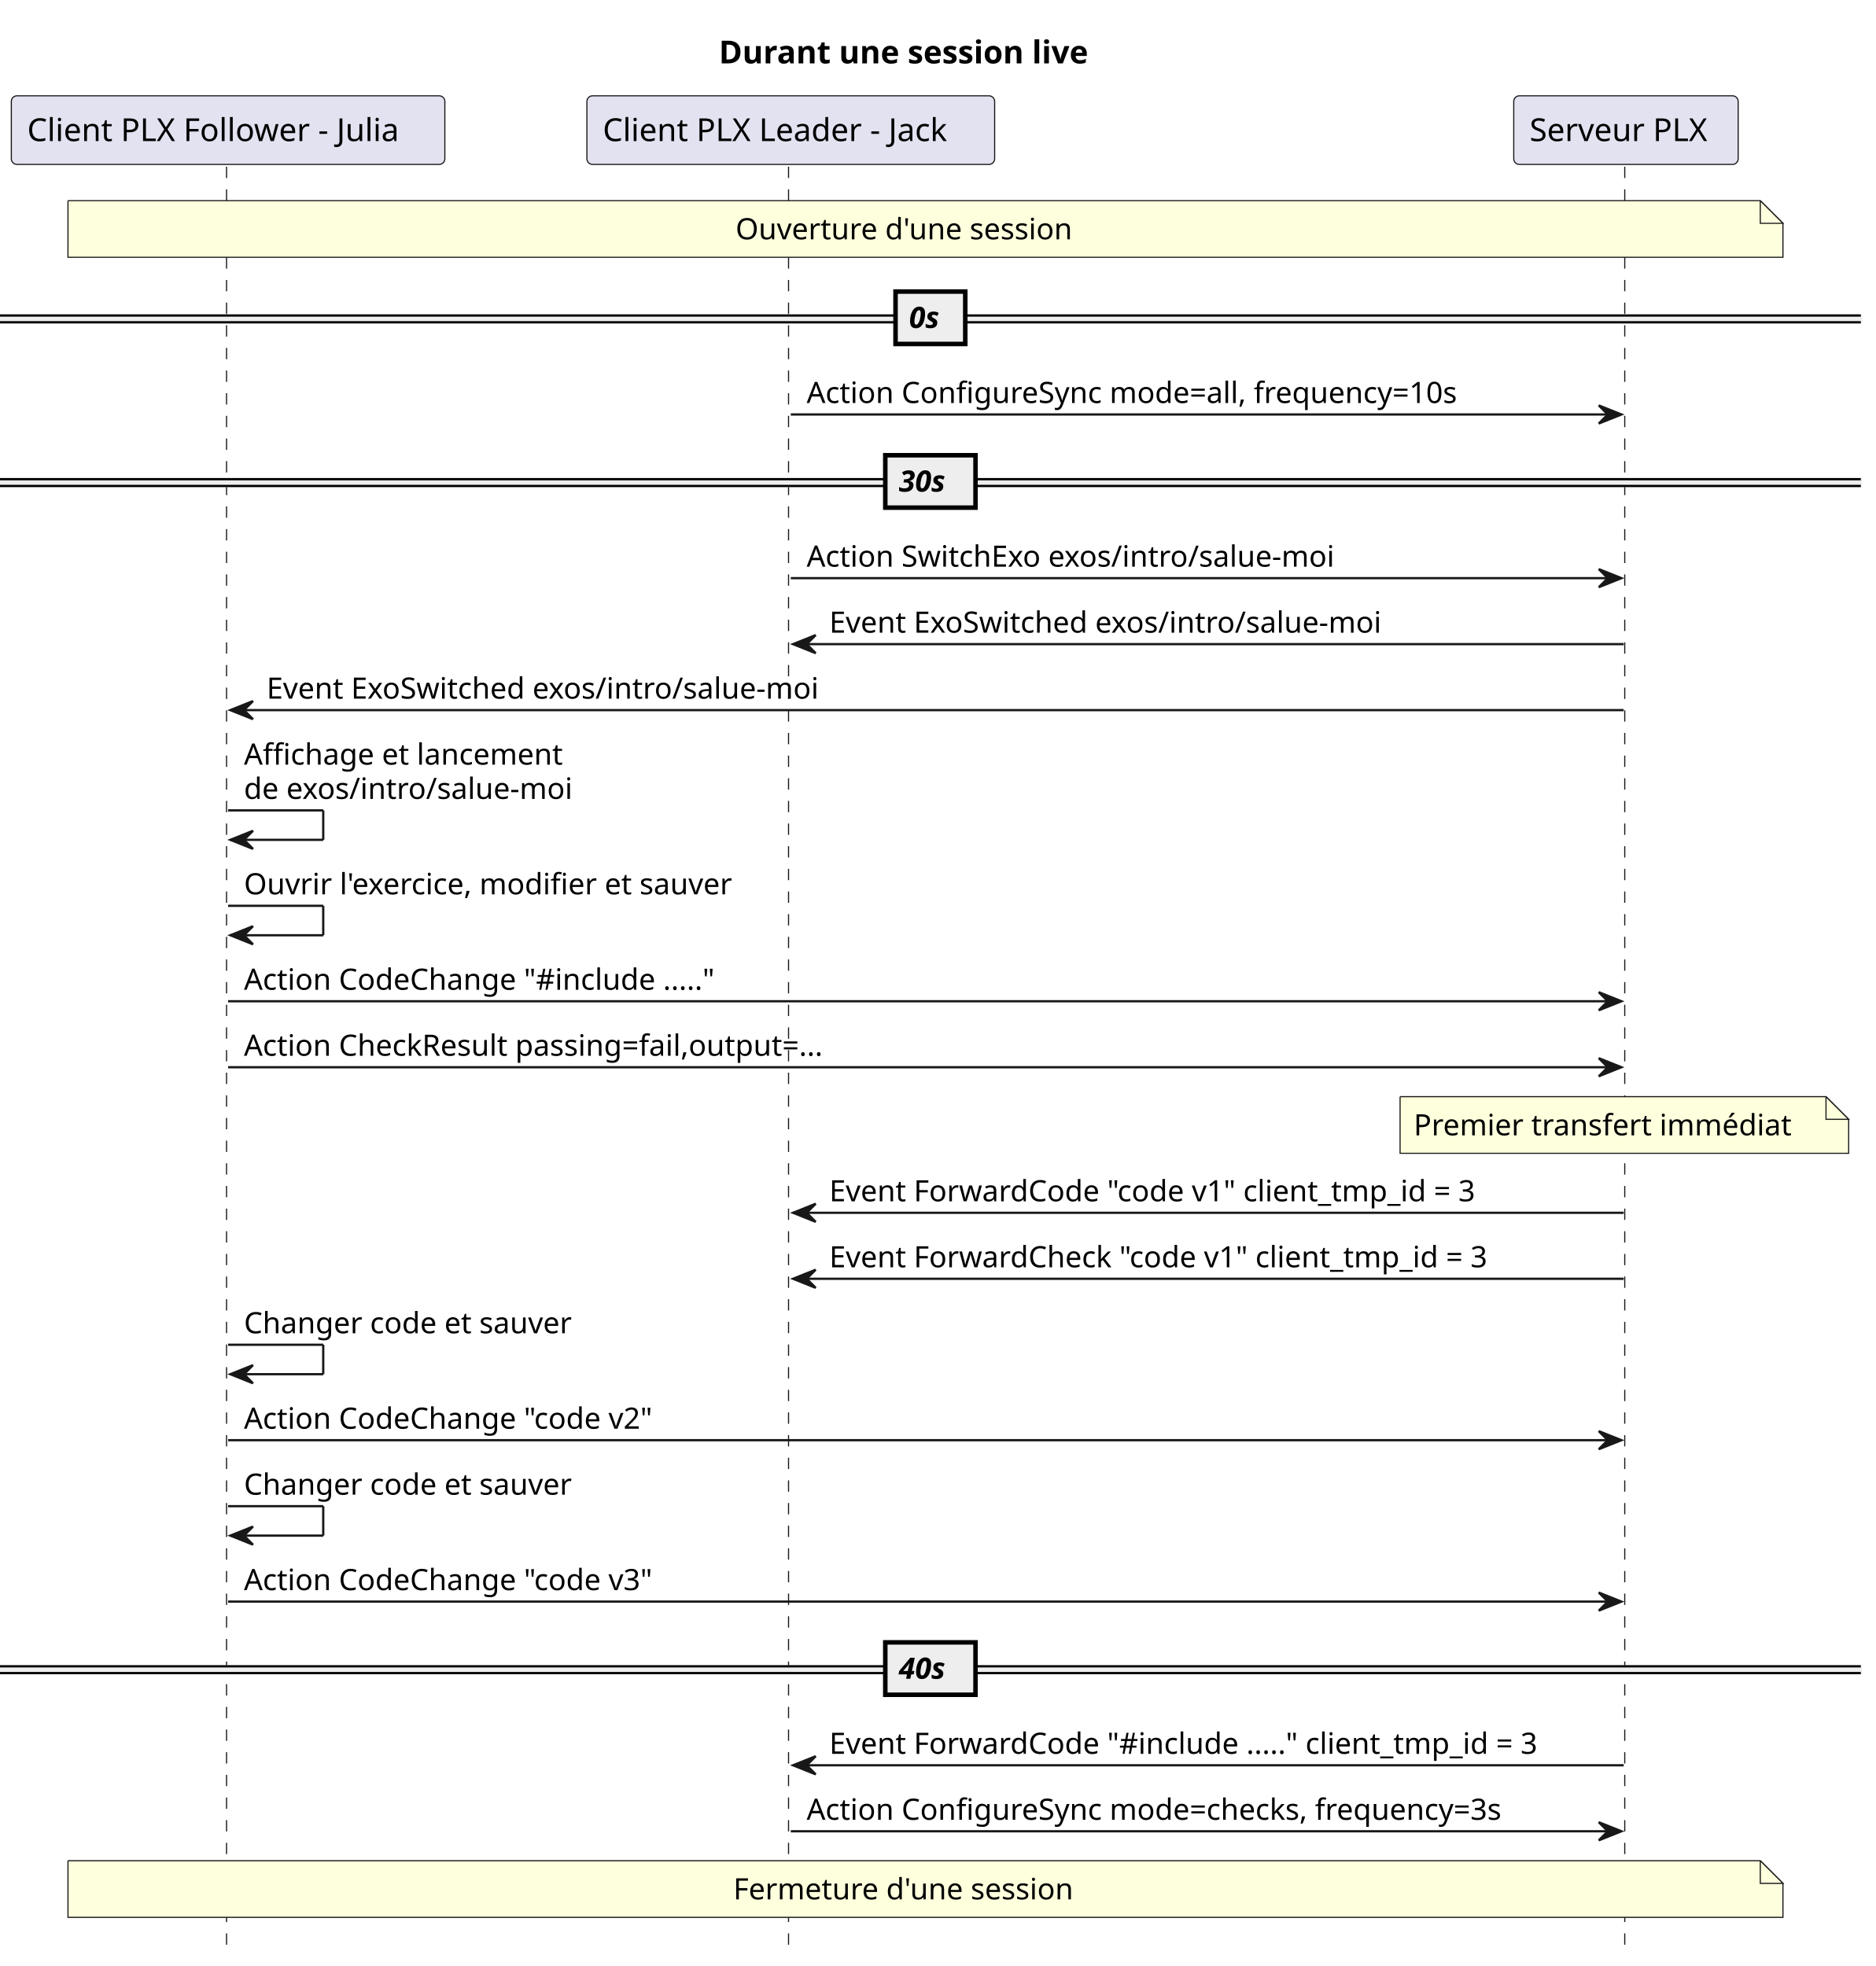
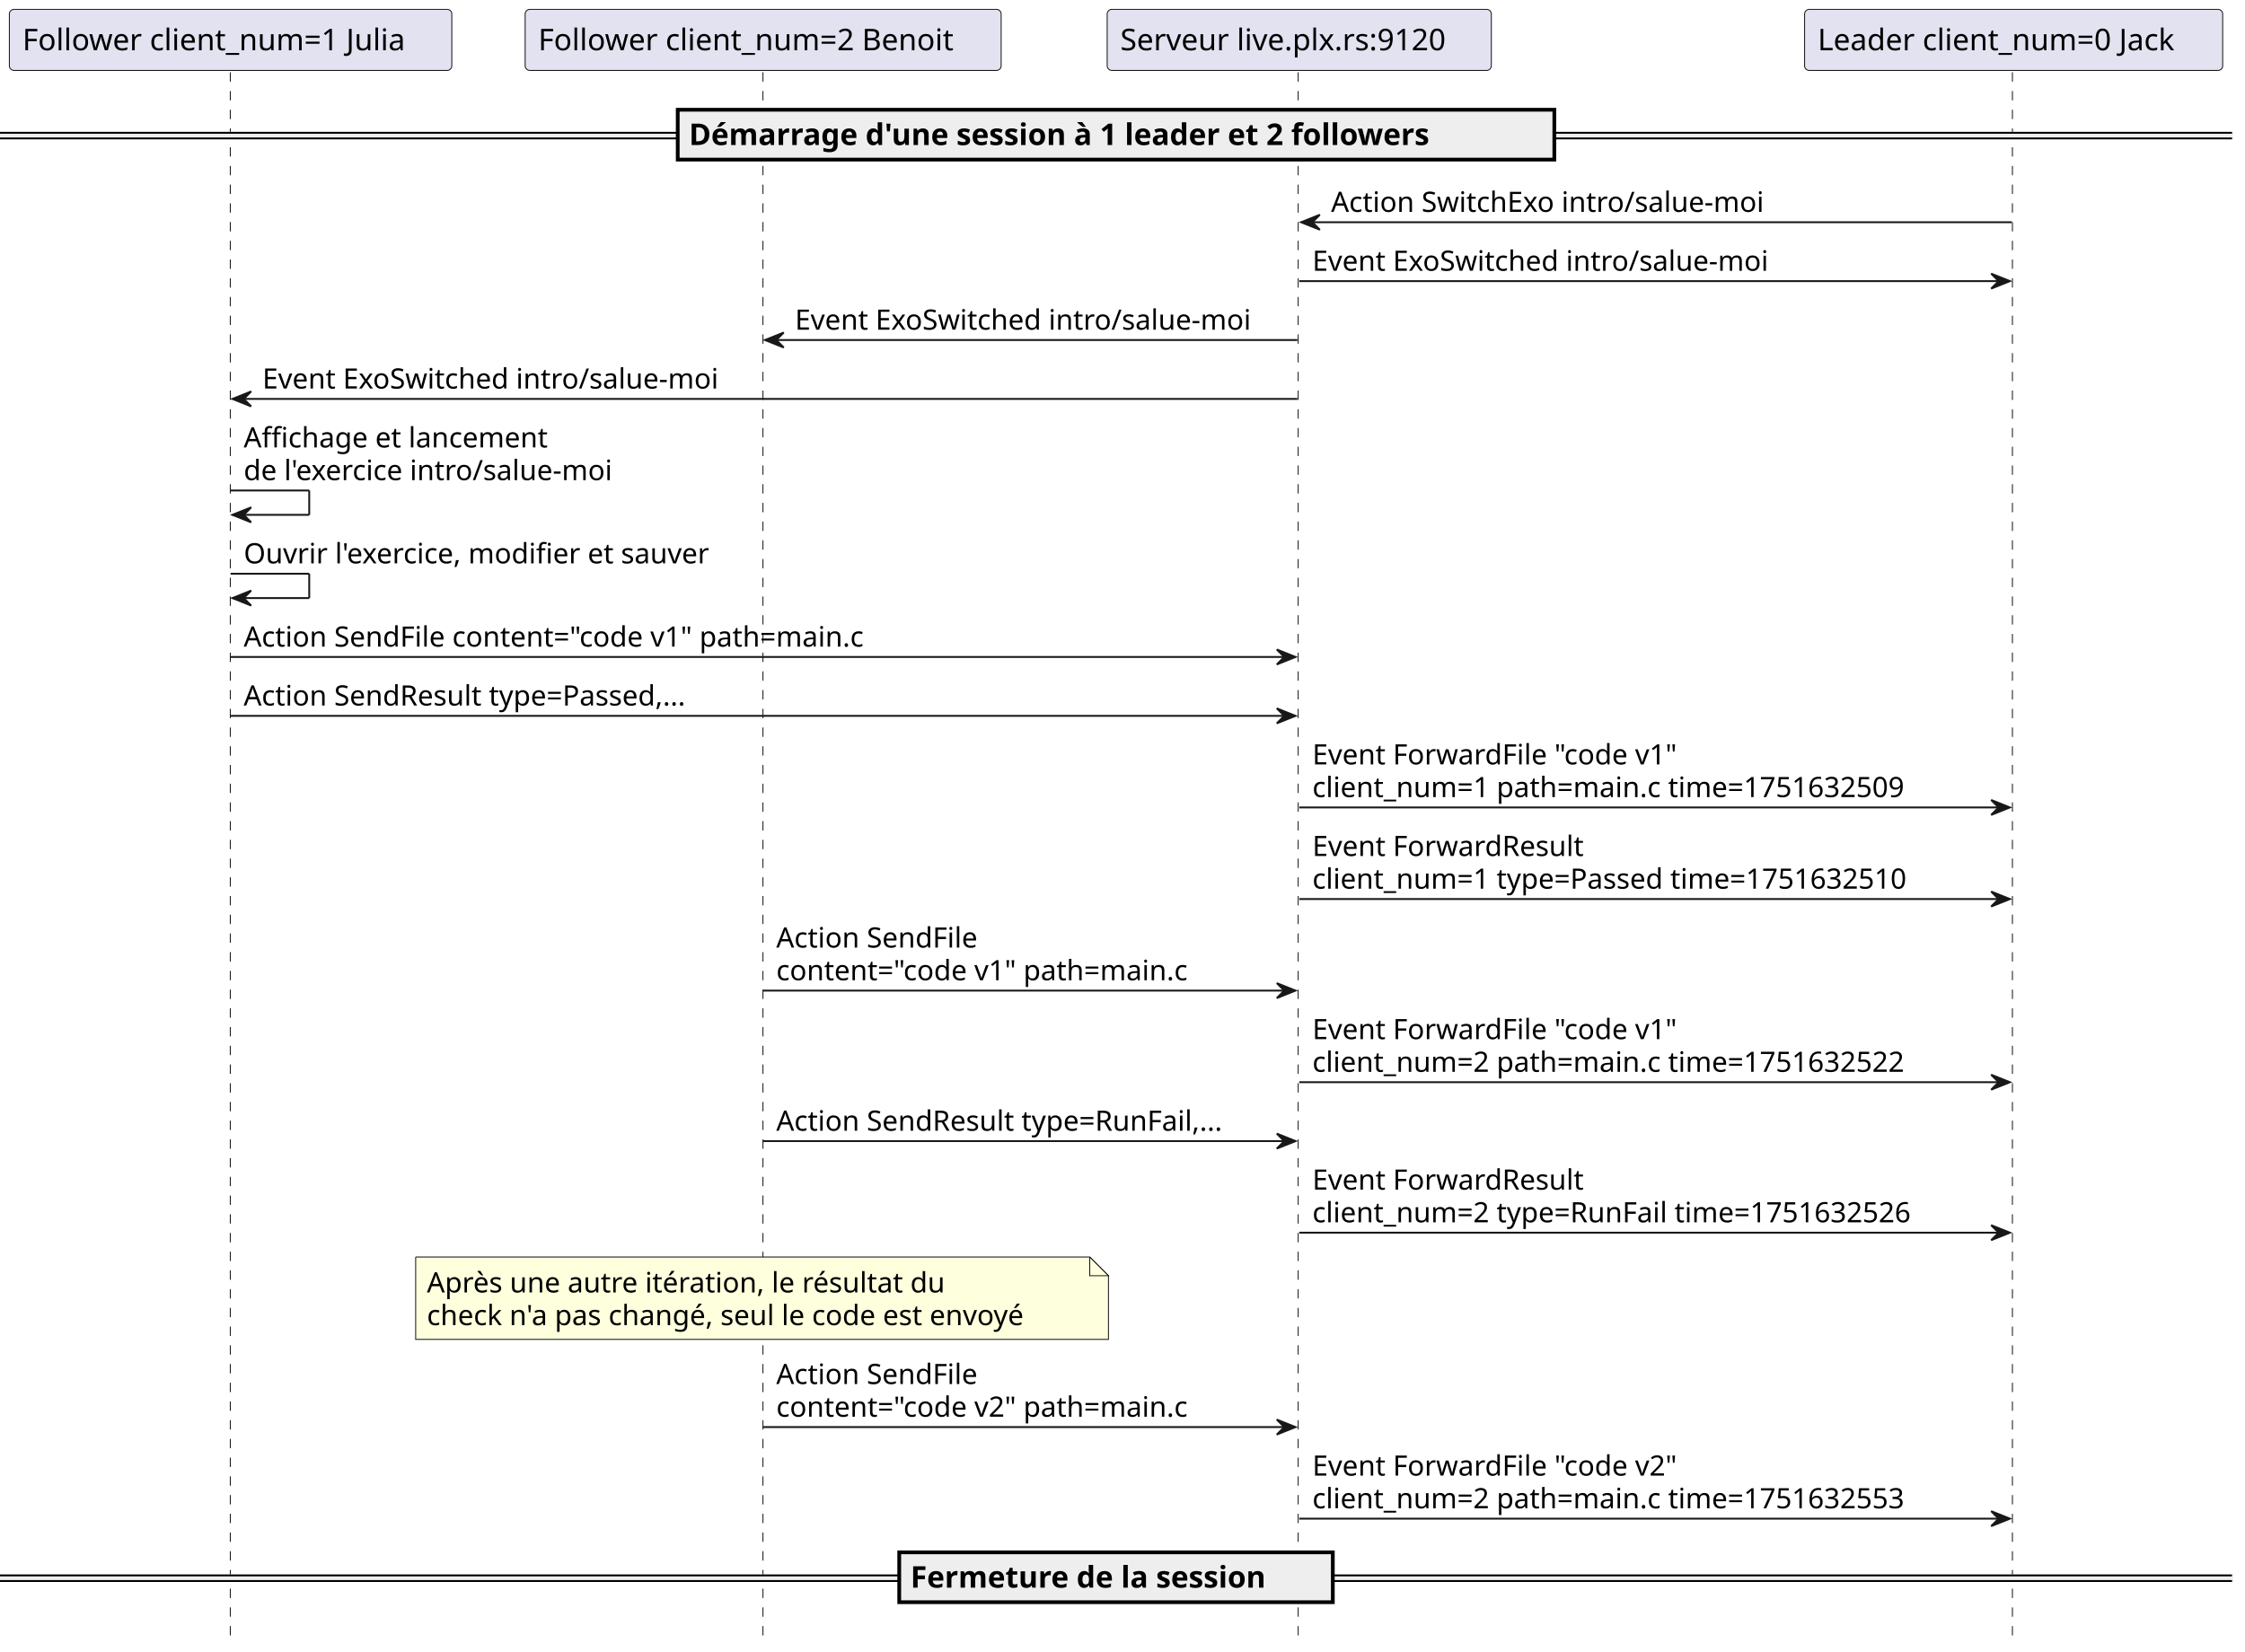
- <svg xmlns="http://www.w3.org/2000/svg" contentStyleType="text/css" height="868px" preserveAspectRatio="none" style="width:828px;height:868px;background:#FFFFFF;" version="1.1" viewBox="0 0 828 868" width="828px" zoomAndPan="magnify">
+ <svg xmlns="http://www.w3.org/2000/svg" contentStyleType="text/css" height="882px" preserveAspectRatio="none" style="width:1199px;height:882px;background:#FFFFFF;" version="1.1" viewBox="0 0 1199 882" width="1199px" zoomAndPan="magnify">
  <defs />
  <g>
-     <text fill="#000000" font-family="sans-serif" font-size="14" font-weight="bold" lengthAdjust="spacing" textLength="185.746" x="317.31" y="27.995">Durant une session live</text>
-     <line style="stroke:#181818;stroke-width:0.5;stroke-dasharray:5.0,5.0;" x1="100" x2="100" y1="73.594" y2="861.648" />
-     <line style="stroke:#181818;stroke-width:0.5;stroke-dasharray:5.0,5.0;" x1="348.065" x2="348.065" y1="73.594" y2="861.648" />
-     <line style="stroke:#181818;stroke-width:0.5;stroke-dasharray:5.0,5.0;" x1="717.167" x2="717.167" y1="73.594" y2="861.648" />
-     <rect fill="#E2E2F0" height="30.297" rx="2.5" ry="2.5" style="stroke:#181818;stroke-width:0.5;" width="191.358" x="5" y="42.297" />
-     <text fill="#000000" font-family="sans-serif" font-size="14" lengthAdjust="spacing" textLength="177.358" x="12" y="62.292">Client PLX Follower - Julia</text>
-     <rect fill="#E2E2F0" height="30.297" rx="2.5" ry="2.5" style="stroke:#181818;stroke-width:0.5;" width="179.977" x="259.065" y="42.297" />
-     <text fill="#000000" font-family="sans-serif" font-size="14" lengthAdjust="spacing" textLength="165.977" x="266.065" y="62.292">Client PLX Leader - Jack</text>
-     <rect fill="#E2E2F0" height="30.297" rx="2.5" ry="2.5" style="stroke:#181818;stroke-width:0.5;" width="99.066" x="668.167" y="42.297" />
-     <text fill="#000000" font-family="sans-serif" font-size="14" lengthAdjust="spacing" textLength="85.066" x="675.167" y="62.292">Serveur PLX</text>
-     <path d="M30,88.594 L30,113.594 L787,113.594 L787,98.594 L777,88.594 L30,88.594 " fill="#FEFFDD" style="stroke:#181818;stroke-width:0.5;" />
-     <path d="M777,88.594 L777,98.594 L787,98.594 L777,88.594 " fill="#FEFFDD" style="stroke:#181818;stroke-width:0.5;" />
-     <text fill="#000000" font-family="sans-serif" font-size="13" lengthAdjust="spacing" textLength="158.875" x="324.679" y="105.661">Ouverture d'une session</text>
-     <rect fill="#EEEEEE" height="3" style="stroke:#EEEEEE;stroke-width:1.0;" width="821.366" x="0" y="139.293" />
-     <line style="stroke:#000000;stroke-width:1.0;" x1="0" x2="821.366" y1="139.293" y2="139.293" />
-     <line style="stroke:#000000;stroke-width:1.0;" x1="0" x2="821.366" y1="142.293" y2="142.293" />
-     <rect fill="#EEEEEE" height="23.133" style="stroke:#000000;stroke-width:2.0;" width="30.783" x="395.291" y="128.727" />
-     <text fill="#000000" font-family="sans-serif" font-size="13" font-style="italic" font-weight="bold" lengthAdjust="spacing" textLength="16.783" x="401.291" y="144.793">0s</text>
-     <polygon fill="#181818" points="705.7,178.992,715.7,182.992,705.7,186.992,709.7,182.992" style="stroke:#181818;stroke-width:1.0;" />
-     <line style="stroke:#181818;stroke-width:1.0;" x1="349.054" x2="711.7" y1="182.992" y2="182.992" />
-     <text fill="#000000" font-family="sans-serif" font-size="13" lengthAdjust="spacing" textLength="314.742" x="356.054" y="177.926">Action ConfigureSync mode=all, frequency=10s</text>
-     <rect fill="#EEEEEE" height="3" style="stroke:#EEEEEE;stroke-width:1.0;" width="821.366" x="0" y="211.559" />
-     <line style="stroke:#000000;stroke-width:1.0;" x1="0" x2="821.366" y1="211.559" y2="211.559" />
-     <line style="stroke:#000000;stroke-width:1.0;" x1="0" x2="821.366" y1="214.559" y2="214.559" />
-     <rect fill="#EEEEEE" height="23.133" style="stroke:#000000;stroke-width:2.0;" width="39.829" x="390.769" y="200.992" />
-     <text fill="#000000" font-family="sans-serif" font-size="13" font-style="italic" font-weight="bold" lengthAdjust="spacing" textLength="25.829" x="396.769" y="217.059">30s</text>
-     <polygon fill="#181818" points="705.7,251.258,715.7,255.258,705.7,259.258,709.7,255.258" style="stroke:#181818;stroke-width:1.0;" />
-     <line style="stroke:#181818;stroke-width:1.0;" x1="349.054" x2="711.7" y1="255.258" y2="255.258" />
-     <text fill="#000000" font-family="sans-serif" font-size="13" lengthAdjust="spacing" textLength="248.981" x="356.054" y="250.192">Action SwitchExo exos/intro/salue-moi</text>
-     <polygon fill="#181818" points="360.054,280.391,350.054,284.391,360.054,288.391,356.054,284.391" style="stroke:#181818;stroke-width:1.0;" />
-     <line style="stroke:#181818;stroke-width:1.0;" x1="354.054" x2="716.7" y1="284.391" y2="284.391" />
-     <text fill="#000000" font-family="sans-serif" font-size="13" lengthAdjust="spacing" textLength="261.53" x="366.054" y="279.325">Event ExoSwitched exos/intro/salue-moi</text>
-     <polygon fill="#181818" points="111.679,309.523,101.679,313.523,111.679,317.523,107.679,313.523" style="stroke:#181818;stroke-width:1.0;" />
-     <line style="stroke:#181818;stroke-width:1.0;" x1="105.679" x2="716.7" y1="313.523" y2="313.523" />
-     <text fill="#000000" font-family="sans-serif" font-size="13" lengthAdjust="spacing" textLength="261.53" x="117.679" y="308.457">Event ExoSwitched exos/intro/salue-moi</text>
-     <line style="stroke:#181818;stroke-width:1.0;" x1="100.679" x2="142.679" y1="357.789" y2="357.789" />
-     <line style="stroke:#181818;stroke-width:1.0;" x1="142.679" x2="142.679" y1="357.789" y2="370.789" />
-     <line style="stroke:#181818;stroke-width:1.0;" x1="101.679" x2="142.679" y1="370.789" y2="370.789" />
-     <polygon fill="#181818" points="111.679,366.789,101.679,370.789,111.679,374.789,107.679,370.789" style="stroke:#181818;stroke-width:1.0;" />
-     <text fill="#000000" font-family="sans-serif" font-size="13" lengthAdjust="spacing" textLength="151.582" x="107.679" y="337.59">Affichage et lancement</text>
-     <text fill="#000000" font-family="sans-serif" font-size="13" lengthAdjust="spacing" textLength="153.315" x="107.679" y="352.723">de exos/intro/salue-moi</text>
-     <line style="stroke:#181818;stroke-width:1.0;" x1="100.679" x2="142.679" y1="399.922" y2="399.922" />
-     <line style="stroke:#181818;stroke-width:1.0;" x1="142.679" x2="142.679" y1="399.922" y2="412.922" />
-     <line style="stroke:#181818;stroke-width:1.0;" x1="101.679" x2="142.679" y1="412.922" y2="412.922" />
-     <polygon fill="#181818" points="111.679,408.922,101.679,412.922,111.679,416.922,107.679,412.922" style="stroke:#181818;stroke-width:1.0;" />
-     <text fill="#000000" font-family="sans-serif" font-size="13" lengthAdjust="spacing" textLength="234.375" x="107.679" y="394.856">Ouvrir l'exercice, modifier et sauver</text>
-     <polygon fill="#181818" points="705.7,438.055,715.7,442.055,705.7,446.055,709.7,442.055" style="stroke:#181818;stroke-width:1.0;" />
-     <line style="stroke:#181818;stroke-width:1.0;" x1="100.679" x2="711.7" y1="442.055" y2="442.055" />
-     <text fill="#000000" font-family="sans-serif" font-size="13" lengthAdjust="spacing" textLength="227.005" x="107.679" y="436.989">Action CodeChange "#include ....."</text>
-     <polygon fill="#181818" points="705.7,467.188,715.7,471.188,705.7,475.188,709.7,471.188" style="stroke:#181818;stroke-width:1.0;" />
-     <line style="stroke:#181818;stroke-width:1.0;" x1="100.679" x2="711.7" y1="471.188" y2="471.188" />
-     <text fill="#000000" font-family="sans-serif" font-size="13" lengthAdjust="spacing" textLength="280.776" x="107.679" y="466.122">Action CheckResult passing=fail,output=...</text>
-     <path d="M618,484.188 L618,509.188 L816,509.188 L816,494.188 L806,484.188 L618,484.188 " fill="#FEFFDD" style="stroke:#181818;stroke-width:0.5;" />
-     <path d="M806,484.188 L806,494.188 L816,494.188 L806,484.188 " fill="#FEFFDD" style="stroke:#181818;stroke-width:0.5;" />
-     <text fill="#000000" font-family="sans-serif" font-size="13" lengthAdjust="spacing" textLength="177.366" x="624" y="501.254">Premier transfert immédiat</text>
-     <polygon fill="#181818" points="360.054,531.453,350.054,535.453,360.054,539.453,356.054,535.453" style="stroke:#181818;stroke-width:1.0;" />
-     <line style="stroke:#181818;stroke-width:1.0;" x1="354.054" x2="716.7" y1="535.453" y2="535.453" />
-     <text fill="#000000" font-family="sans-serif" font-size="13" lengthAdjust="spacing" textLength="313.308" x="366.054" y="530.387">Event ForwardCode "code v1" client_tmp_id = 3</text>
-     <polygon fill="#181818" points="360.054,560.586,350.054,564.586,360.054,568.586,356.054,564.586" style="stroke:#181818;stroke-width:1.0;" />
-     <line style="stroke:#181818;stroke-width:1.0;" x1="354.054" x2="716.7" y1="564.586" y2="564.586" />
-     <text fill="#000000" font-family="sans-serif" font-size="13" lengthAdjust="spacing" textLength="320.017" x="366.054" y="559.52">Event ForwardCheck "code v1" client_tmp_id = 3</text>
-     <line style="stroke:#181818;stroke-width:1.0;" x1="100.679" x2="142.679" y1="593.719" y2="593.719" />
-     <line style="stroke:#181818;stroke-width:1.0;" x1="142.679" x2="142.679" y1="593.719" y2="606.719" />
-     <line style="stroke:#181818;stroke-width:1.0;" x1="101.679" x2="142.679" y1="606.719" y2="606.719" />
-     <polygon fill="#181818" points="111.679,602.719,101.679,606.719,111.679,610.719,107.679,606.719" style="stroke:#181818;stroke-width:1.0;" />
-     <text fill="#000000" font-family="sans-serif" font-size="13" lengthAdjust="spacing" textLength="155.975" x="107.679" y="588.653">Changer code et sauver</text>
-     <polygon fill="#181818" points="705.7,631.852,715.7,635.852,705.7,639.852,709.7,635.852" style="stroke:#181818;stroke-width:1.0;" />
-     <line style="stroke:#181818;stroke-width:1.0;" x1="100.679" x2="711.7" y1="635.852" y2="635.852" />
-     <text fill="#000000" font-family="sans-serif" font-size="13" lengthAdjust="spacing" textLength="195.667" x="107.679" y="630.786">Action CodeChange "code v2"</text>
-     <line style="stroke:#181818;stroke-width:1.0;" x1="100.679" x2="142.679" y1="664.984" y2="664.984" />
-     <line style="stroke:#181818;stroke-width:1.0;" x1="142.679" x2="142.679" y1="664.984" y2="677.984" />
-     <line style="stroke:#181818;stroke-width:1.0;" x1="101.679" x2="142.679" y1="677.984" y2="677.984" />
-     <polygon fill="#181818" points="111.679,673.984,101.679,677.984,111.679,681.984,107.679,677.984" style="stroke:#181818;stroke-width:1.0;" />
-     <text fill="#000000" font-family="sans-serif" font-size="13" lengthAdjust="spacing" textLength="155.975" x="107.679" y="659.918">Changer code et sauver</text>
-     <polygon fill="#181818" points="705.7,703.117,715.7,707.117,705.7,711.117,709.7,707.117" style="stroke:#181818;stroke-width:1.0;" />
-     <line style="stroke:#181818;stroke-width:1.0;" x1="100.679" x2="711.7" y1="707.117" y2="707.117" />
-     <text fill="#000000" font-family="sans-serif" font-size="13" lengthAdjust="spacing" textLength="195.667" x="107.679" y="702.051">Action CodeChange "code v3"</text>
-     <rect fill="#EEEEEE" height="3" style="stroke:#EEEEEE;stroke-width:1.0;" width="821.366" x="0" y="735.684" />
-     <line style="stroke:#000000;stroke-width:1.0;" x1="0" x2="821.366" y1="735.684" y2="735.684" />
-     <line style="stroke:#000000;stroke-width:1.0;" x1="0" x2="821.366" y1="738.684" y2="738.684" />
-     <rect fill="#EEEEEE" height="23.133" style="stroke:#000000;stroke-width:2.0;" width="39.829" x="390.769" y="725.117" />
-     <text fill="#000000" font-family="sans-serif" font-size="13" font-style="italic" font-weight="bold" lengthAdjust="spacing" textLength="25.829" x="396.769" y="741.184">40s</text>
-     <polygon fill="#181818" points="360.054,775.383,350.054,779.383,360.054,783.383,356.054,779.383" style="stroke:#181818;stroke-width:1.0;" />
-     <line style="stroke:#181818;stroke-width:1.0;" x1="354.054" x2="716.7" y1="779.383" y2="779.383" />
-     <text fill="#000000" font-family="sans-serif" font-size="13" lengthAdjust="spacing" textLength="344.646" x="366.054" y="774.317">Event ForwardCode "#include ....." client_tmp_id = 3</text>
-     <polygon fill="#181818" points="705.7,804.516,715.7,808.516,705.7,812.516,709.7,808.516" style="stroke:#181818;stroke-width:1.0;" />
-     <line style="stroke:#181818;stroke-width:1.0;" x1="349.054" x2="711.7" y1="808.516" y2="808.516" />
-     <text fill="#000000" font-family="sans-serif" font-size="13" lengthAdjust="spacing" textLength="336.115" x="356.054" y="803.45">Action ConfigureSync mode=checks, frequency=3s</text>
-     <path d="M30,821.516 L30,846.516 L787,846.516 L787,831.516 L777,821.516 L30,821.516 " fill="#FEFFDD" style="stroke:#181818;stroke-width:0.5;" />
-     <path d="M777,821.516 L777,831.516 L787,831.516 L777,821.516 " fill="#FEFFDD" style="stroke:#181818;stroke-width:0.5;" />
-     <text fill="#000000" font-family="sans-serif" font-size="13" lengthAdjust="spacing" textLength="160.85" x="323.692" y="838.582">Fermeture d'une session</text>
+     <line style="stroke:#181818;stroke-width:0.5;stroke-dasharray:5.0,5.0;" x1="123" x2="123" y1="38.625" y2="875.859" />
+     <line style="stroke:#181818;stroke-width:0.5;stroke-dasharray:5.0,5.0;" x1="407.475" x2="407.475" y1="38.625" y2="875.859" />
+     <line style="stroke:#181818;stroke-width:0.5;stroke-dasharray:5.0,5.0;" x1="693.319" x2="693.319" y1="38.625" y2="875.859" />
+     <line style="stroke:#181818;stroke-width:0.5;stroke-dasharray:5.0,5.0;" x1="1074.785" x2="1074.785" y1="38.625" y2="875.859" />
+     <rect fill="#E2E2F0" height="32.625" rx="2.5" ry="2.5" style="stroke:#181818;stroke-width:0.5;" width="236.305" x="5" y="5" />
+     <text fill="#000000" font-family="sans-serif" font-size="16" lengthAdjust="spacing" textLength="222.305" x="12" y="26.852">Follower client_num=1 Julia</text>
+     <rect fill="#E2E2F0" height="32.625" rx="2.5" ry="2.5" style="stroke:#181818;stroke-width:0.5;" width="254.219" x="280.475" y="5" />
+     <text fill="#000000" font-family="sans-serif" font-size="16" lengthAdjust="spacing" textLength="240.219" x="287.475" y="26.852">Follower client_num=2 Benoit</text>
+     <rect fill="#E2E2F0" height="32.625" rx="2.5" ry="2.5" style="stroke:#181818;stroke-width:0.5;" width="205.164" x="591.319" y="5" />
+     <text fill="#000000" font-family="sans-serif" font-size="16" lengthAdjust="spacing" textLength="191.164" x="598.319" y="26.852">Serveur live.plx.rs:9120</text>
+     <rect fill="#E2E2F0" height="32.625" rx="2.5" ry="2.5" style="stroke:#181818;stroke-width:0.5;" width="223.297" x="963.785" y="5" />
+     <text fill="#000000" font-family="sans-serif" font-size="16" lengthAdjust="spacing" textLength="209.297" x="970.785" y="26.852">Leader client_num=0 Jack</text>
+     <rect fill="#EEEEEE" height="3" style="stroke:#EEEEEE;stroke-width:1.0;" width="1192.082" x="0" y="70.938" />
+     <line style="stroke:#000000;stroke-width:1.0;" x1="0" x2="1192.082" y1="70.938" y2="70.938" />
+     <line style="stroke:#000000;stroke-width:1.0;" x1="0" x2="1192.082" y1="73.938" y2="73.938" />
+     <rect fill="#EEEEEE" height="26.625" style="stroke:#000000;stroke-width:2.0;" width="468.172" x="361.955" y="58.625" />
+     <text fill="#000000" font-family="sans-serif" font-size="16" font-weight="bold" lengthAdjust="spacing" textLength="454.172" x="367.955" y="77.477">Démarrage d'une session à 1 leader et 2 followers</text>
+     <polygon fill="#181818" points="704.901,114.711,694.901,118.711,704.901,122.711,700.901,118.711" style="stroke:#181818;stroke-width:1.0;" />
+     <line style="stroke:#181818;stroke-width:1.0;" x1="698.901" x2="1074.433" y1="118.711" y2="118.711" />
+     <text fill="#000000" font-family="sans-serif" font-size="15" lengthAdjust="spacing" textLength="247.134" x="710.901" y="113.173">Action SwitchExo intro/salue-moi</text>
+     <polygon fill="#181818" points="1063.433,146.172,1073.433,150.172,1063.433,154.172,1067.433,150.172" style="stroke:#181818;stroke-width:1.0;" />
+     <line style="stroke:#181818;stroke-width:1.0;" x1="693.901" x2="1069.433" y1="150.172" y2="150.172" />
+     <text fill="#000000" font-family="sans-serif" font-size="15" lengthAdjust="spacing" textLength="261.614" x="700.901" y="144.634">Event ExoSwitched intro/salue-moi</text>
+     <polygon fill="#181818" points="418.584,177.633,408.584,181.633,418.584,185.633,414.584,181.633" style="stroke:#181818;stroke-width:1.0;" />
+     <line style="stroke:#181818;stroke-width:1.0;" x1="412.584" x2="692.901" y1="181.633" y2="181.633" />
+     <text fill="#000000" font-family="sans-serif" font-size="15" lengthAdjust="spacing" textLength="261.614" x="424.584" y="176.095">Event ExoSwitched intro/salue-moi</text>
+     <polygon fill="#181818" points="134.152,209.094,124.152,213.094,134.152,217.094,130.152,213.094" style="stroke:#181818;stroke-width:1.0;" />
+     <line style="stroke:#181818;stroke-width:1.0;" x1="128.152" x2="692.901" y1="213.094" y2="213.094" />
+     <text fill="#000000" font-family="sans-serif" font-size="15" lengthAdjust="spacing" textLength="261.614" x="140.152" y="207.556">Event ExoSwitched intro/salue-moi</text>
+     <line style="stroke:#181818;stroke-width:1.0;" x1="123.152" x2="165.152" y1="262.016" y2="262.016" />
+     <line style="stroke:#181818;stroke-width:1.0;" x1="165.152" x2="165.152" y1="262.016" y2="275.016" />
+     <line style="stroke:#181818;stroke-width:1.0;" x1="124.152" x2="165.152" y1="275.016" y2="275.016" />
+     <polygon fill="#181818" points="134.152,271.016,124.152,275.016,134.152,279.016,130.152,275.016" style="stroke:#181818;stroke-width:1.0;" />
+     <text fill="#000000" font-family="sans-serif" font-size="15" lengthAdjust="spacing" textLength="174.902" x="130.152" y="239.017">Affichage et lancement</text>
+     <text fill="#000000" font-family="sans-serif" font-size="15" lengthAdjust="spacing" textLength="213.201" x="130.152" y="256.478">de l'exercice intro/salue-moi</text>
+     <line style="stroke:#181818;stroke-width:1.0;" x1="123.152" x2="165.152" y1="306.477" y2="306.477" />
+     <line style="stroke:#181818;stroke-width:1.0;" x1="165.152" x2="165.152" y1="306.477" y2="319.477" />
+     <line style="stroke:#181818;stroke-width:1.0;" x1="124.152" x2="165.152" y1="319.477" y2="319.477" />
+     <polygon fill="#181818" points="134.152,315.477,124.152,319.477,134.152,323.477,130.152,319.477" style="stroke:#181818;stroke-width:1.0;" />
+     <text fill="#000000" font-family="sans-serif" font-size="15" lengthAdjust="spacing" textLength="270.432" x="130.152" y="300.939">Ouvrir l'exercice, modifier et sauver</text>
+     <polygon fill="#181818" points="681.901,346.938,691.901,350.938,681.901,354.938,685.901,350.938" style="stroke:#181818;stroke-width:1.0;" />
+     <line style="stroke:#181818;stroke-width:1.0;" x1="123.152" x2="687.901" y1="350.938" y2="350.938" />
+     <text fill="#000000" font-family="sans-serif" font-size="15" lengthAdjust="spacing" textLength="365.837" x="130.152" y="345.4">Action SendFile content="code v1" path=main.c</text>
+     <polygon fill="#181818" points="681.901,378.398,691.901,382.398,681.901,386.398,685.901,382.398" style="stroke:#181818;stroke-width:1.0;" />
+     <line style="stroke:#181818;stroke-width:1.0;" x1="123.152" x2="687.901" y1="382.398" y2="382.398" />
+     <text fill="#000000" font-family="sans-serif" font-size="15" lengthAdjust="spacing" textLength="259.343" x="130.152" y="376.861">Action SendResult type=Passed,...</text>
+     <polygon fill="#181818" points="1063.433,427.32,1073.433,431.32,1063.433,435.32,1067.433,431.32" style="stroke:#181818;stroke-width:1.0;" />
+     <line style="stroke:#181818;stroke-width:1.0;" x1="693.901" x2="1069.433" y1="431.32" y2="431.32" />
+     <text fill="#000000" font-family="sans-serif" font-size="15" lengthAdjust="spacing" textLength="212.981" x="700.901" y="408.322">Event ForwardFile "code v1"</text>
+     <text fill="#000000" font-family="sans-serif" font-size="15" lengthAdjust="spacing" textLength="353.027" x="700.901" y="425.783">client_num=1 path=main.c time=1751632509</text>
+     <polygon fill="#181818" points="1063.433,476.242,1073.433,480.242,1063.433,484.242,1067.433,480.242" style="stroke:#181818;stroke-width:1.0;" />
+     <line style="stroke:#181818;stroke-width:1.0;" x1="693.901" x2="1069.433" y1="480.242" y2="480.242" />
+     <text fill="#000000" font-family="sans-serif" font-size="15" lengthAdjust="spacing" textLength="155.881" x="700.901" y="457.244">Event ForwardResult</text>
+     <text fill="#000000" font-family="sans-serif" font-size="15" lengthAdjust="spacing" textLength="354.558" x="700.901" y="474.705">client_num=1 type=Passed time=1751632510</text>
+     <polygon fill="#181818" points="681.901,525.164,691.901,529.164,681.901,533.164,685.901,529.164" style="stroke:#181818;stroke-width:1.0;" />
+     <line style="stroke:#181818;stroke-width:1.0;" x1="407.584" x2="687.901" y1="529.164" y2="529.164" />
+     <text fill="#000000" font-family="sans-serif" font-size="15" lengthAdjust="spacing" textLength="115.979" x="414.584" y="506.166">Action SendFile</text>
+     <text fill="#000000" font-family="sans-serif" font-size="15" lengthAdjust="spacing" textLength="245.09" x="414.584" y="523.626">content="code v1" path=main.c</text>
+     <polygon fill="#181818" points="1063.433,574.086,1073.433,578.086,1063.433,582.086,1067.433,578.086" style="stroke:#181818;stroke-width:1.0;" />
+     <line style="stroke:#181818;stroke-width:1.0;" x1="693.901" x2="1069.433" y1="578.086" y2="578.086" />
+     <text fill="#000000" font-family="sans-serif" font-size="15" lengthAdjust="spacing" textLength="212.981" x="700.901" y="555.087">Event ForwardFile "code v1"</text>
+     <text fill="#000000" font-family="sans-serif" font-size="15" lengthAdjust="spacing" textLength="353.027" x="700.901" y="572.548">client_num=2 path=main.c time=1751632522</text>
+     <polygon fill="#181818" points="681.901,605.547,691.901,609.547,681.901,613.547,685.901,609.547" style="stroke:#181818;stroke-width:1.0;" />
+     <line style="stroke:#181818;stroke-width:1.0;" x1="407.584" x2="687.901" y1="609.547" y2="609.547" />
+     <text fill="#000000" font-family="sans-serif" font-size="15" lengthAdjust="spacing" textLength="262.317" x="414.584" y="604.009">Action SendResult type=RunFail,...</text>
+     <polygon fill="#181818" points="1063.433,654.469,1073.433,658.469,1063.433,662.469,1067.433,658.469" style="stroke:#181818;stroke-width:1.0;" />
+     <line style="stroke:#181818;stroke-width:1.0;" x1="693.901" x2="1069.433" y1="658.469" y2="658.469" />
+     <text fill="#000000" font-family="sans-serif" font-size="15" lengthAdjust="spacing" textLength="155.881" x="700.901" y="635.47">Event ForwardResult</text>
+     <text fill="#000000" font-family="sans-serif" font-size="15" lengthAdjust="spacing" textLength="357.532" x="700.901" y="652.931">client_num=2 type=RunFail time=1751632526</text>
+     <path d="M222,671.469 L222,715.469 L592,715.469 L592,681.469 L582,671.469 L222,671.469 " fill="#FEFFDD" style="stroke:#181818;stroke-width:0.5;" />
+     <path d="M582,671.469 L582,681.469 L592,681.469 L582,671.469 " fill="#FEFFDD" style="stroke:#181818;stroke-width:0.5;" />
+     <text fill="#000000" font-family="sans-serif" font-size="15" lengthAdjust="spacing" textLength="298.22" x="228" y="690.392">Après une autre itération, le résultat du</text>
+     <text fill="#000000" font-family="sans-serif" font-size="15" lengthAdjust="spacing" textLength="349.49" x="228" y="707.853">check n'a pas changé, seul le code est envoyé</text>
+     <polygon fill="#181818" points="681.901,758.312,691.901,762.312,681.901,766.312,685.901,762.312" style="stroke:#181818;stroke-width:1.0;" />
+     <line style="stroke:#181818;stroke-width:1.0;" x1="407.584" x2="687.901" y1="762.312" y2="762.312" />
+     <text fill="#000000" font-family="sans-serif" font-size="15" lengthAdjust="spacing" textLength="115.979" x="414.584" y="739.314">Action SendFile</text>
+     <text fill="#000000" font-family="sans-serif" font-size="15" lengthAdjust="spacing" textLength="245.09" x="414.584" y="756.775">content="code v2" path=main.c</text>
+     <polygon fill="#181818" points="1063.433,807.234,1073.433,811.234,1063.433,815.234,1067.433,811.234" style="stroke:#181818;stroke-width:1.0;" />
+     <line style="stroke:#181818;stroke-width:1.0;" x1="693.901" x2="1069.433" y1="811.234" y2="811.234" />
+     <text fill="#000000" font-family="sans-serif" font-size="15" lengthAdjust="spacing" textLength="212.981" x="700.901" y="788.236">Event ForwardFile "code v2"</text>
+     <text fill="#000000" font-family="sans-serif" font-size="15" lengthAdjust="spacing" textLength="353.027" x="700.901" y="805.697">client_num=2 path=main.c time=1751632553</text>
+     <rect fill="#EEEEEE" height="3" style="stroke:#EEEEEE;stroke-width:1.0;" width="1192.082" x="0" y="841.547" />
+     <line style="stroke:#000000;stroke-width:1.0;" x1="0" x2="1192.082" y1="841.547" y2="841.547" />
+     <line style="stroke:#000000;stroke-width:1.0;" x1="0" x2="1192.082" y1="844.547" y2="844.547" />
+     <rect fill="#EEEEEE" height="26.625" style="stroke:#000000;stroke-width:2.0;" width="231.562" x="480.26" y="829.234" />
+     <text fill="#000000" font-family="sans-serif" font-size="16" font-weight="bold" lengthAdjust="spacing" textLength="217.562" x="486.26" y="848.086">Fermeture de la session</text>
  </g>
</svg>
